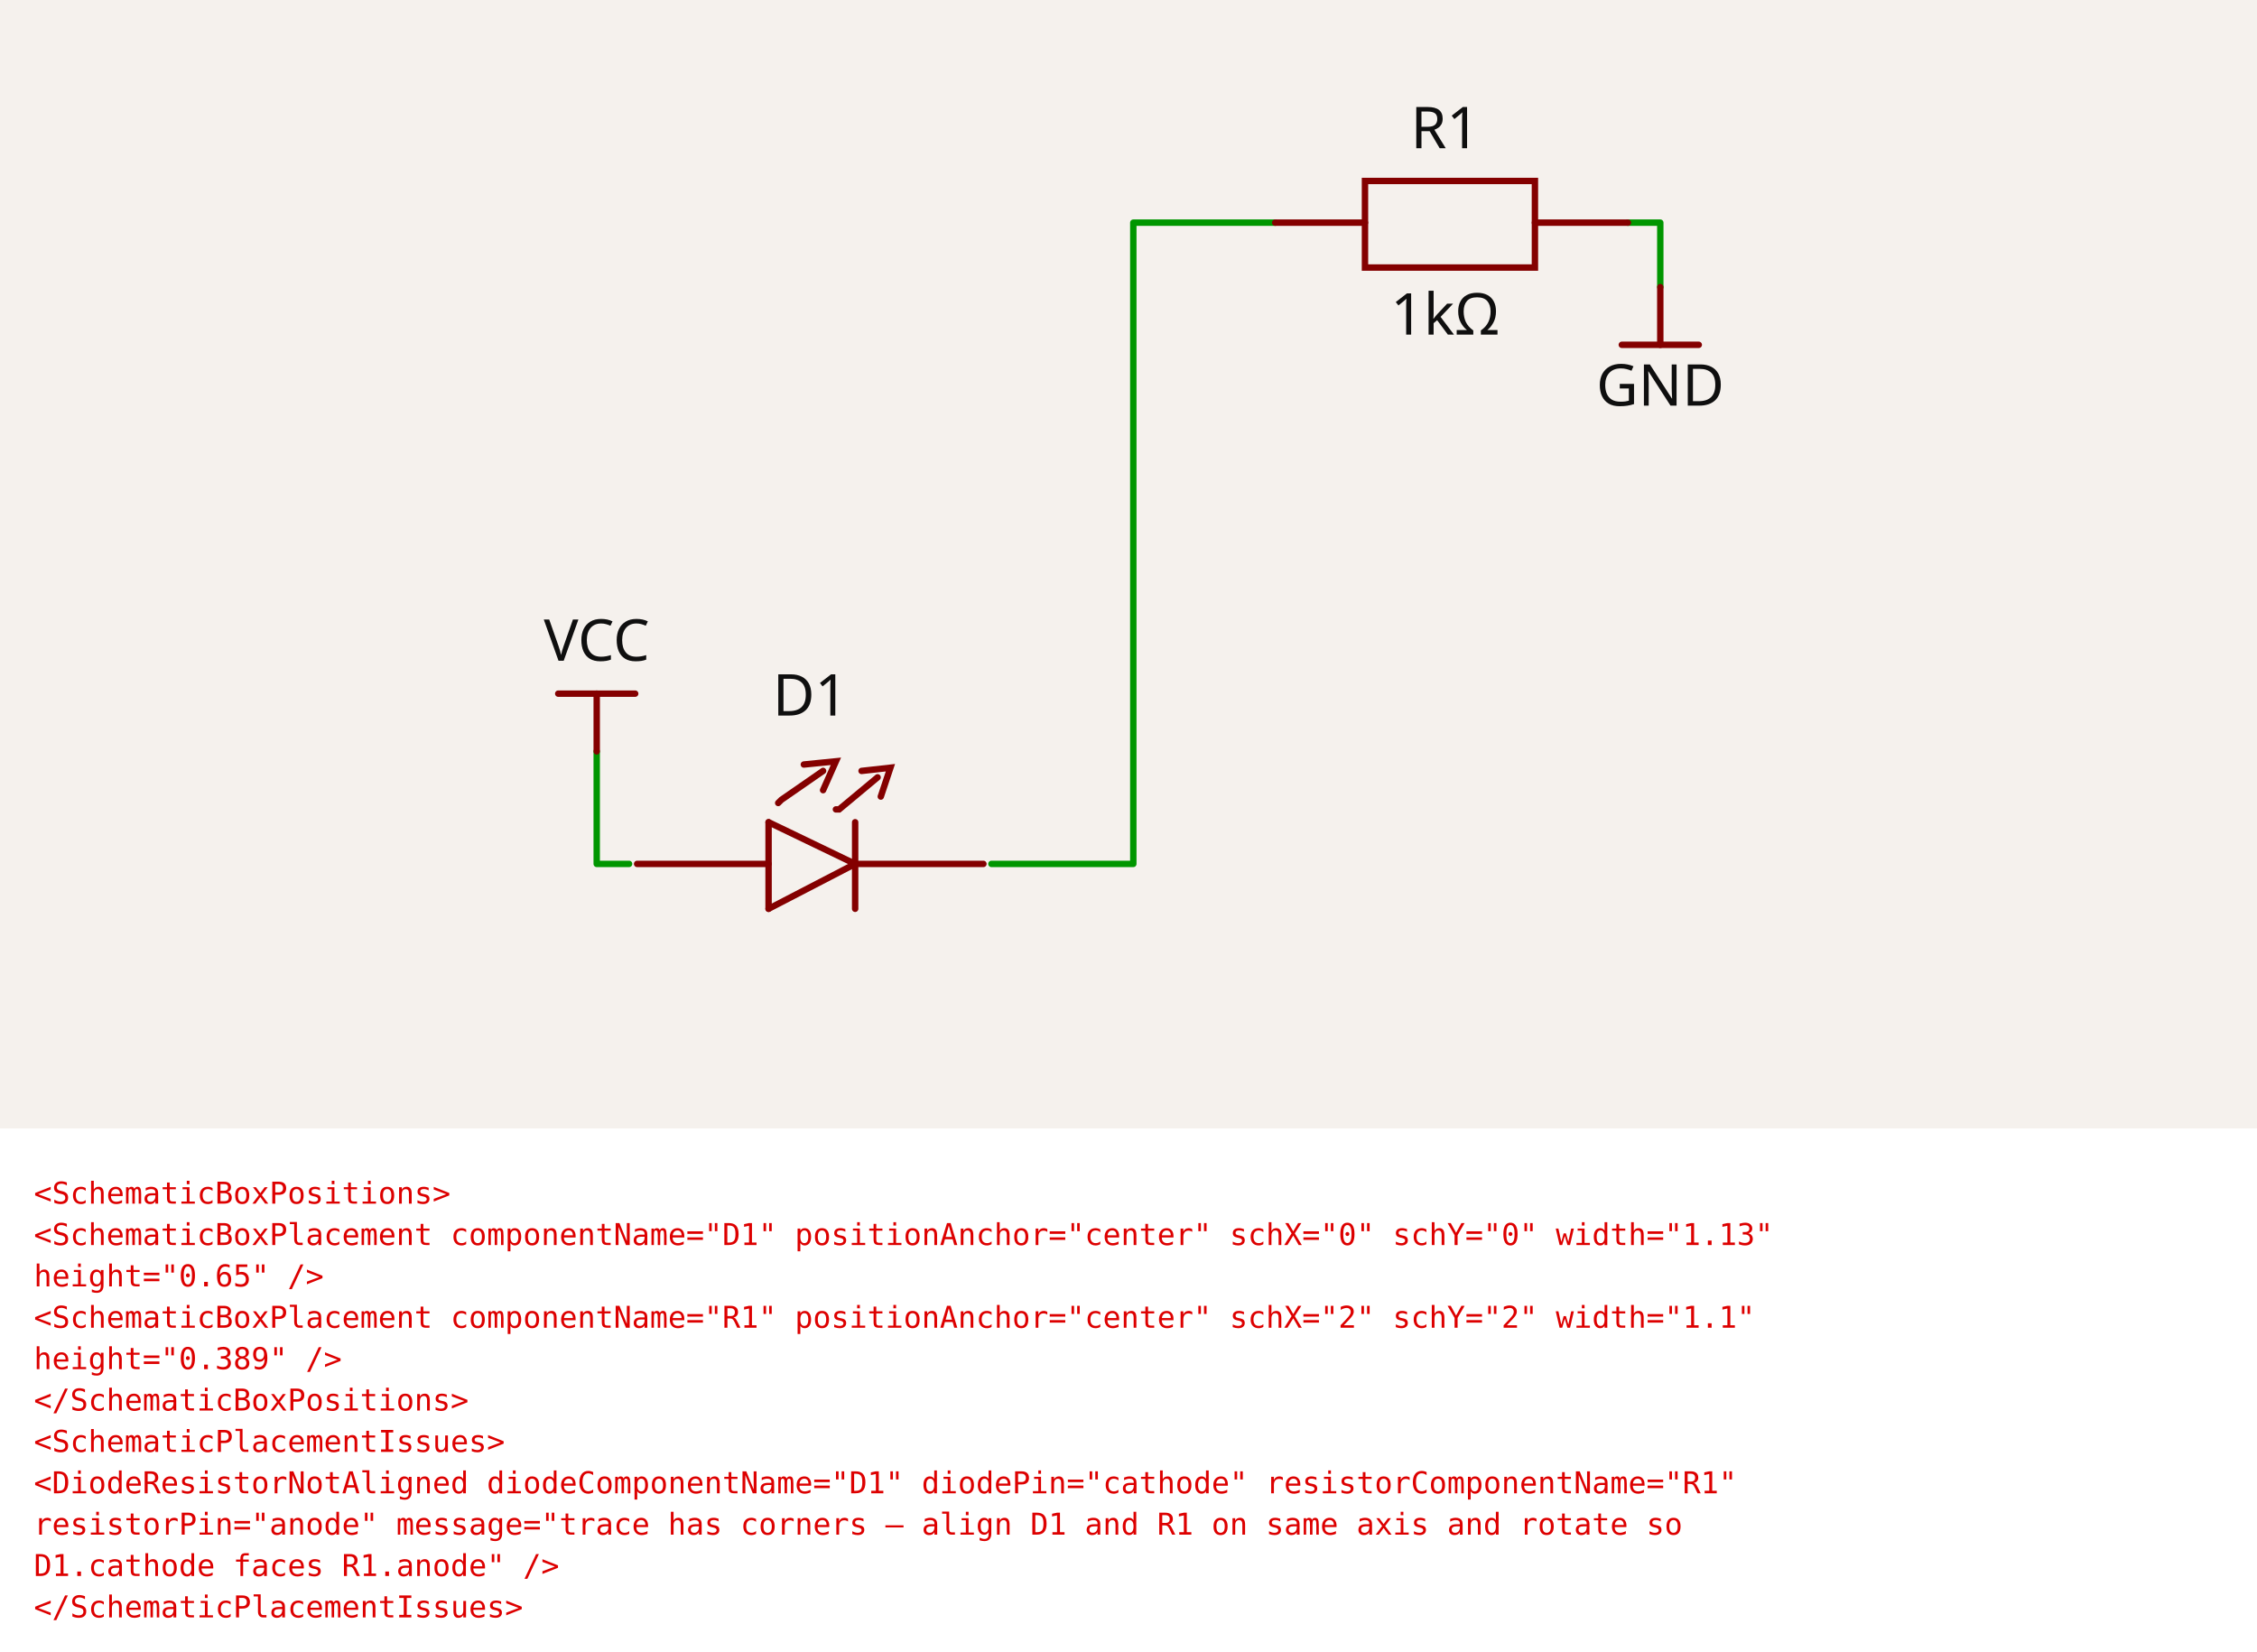
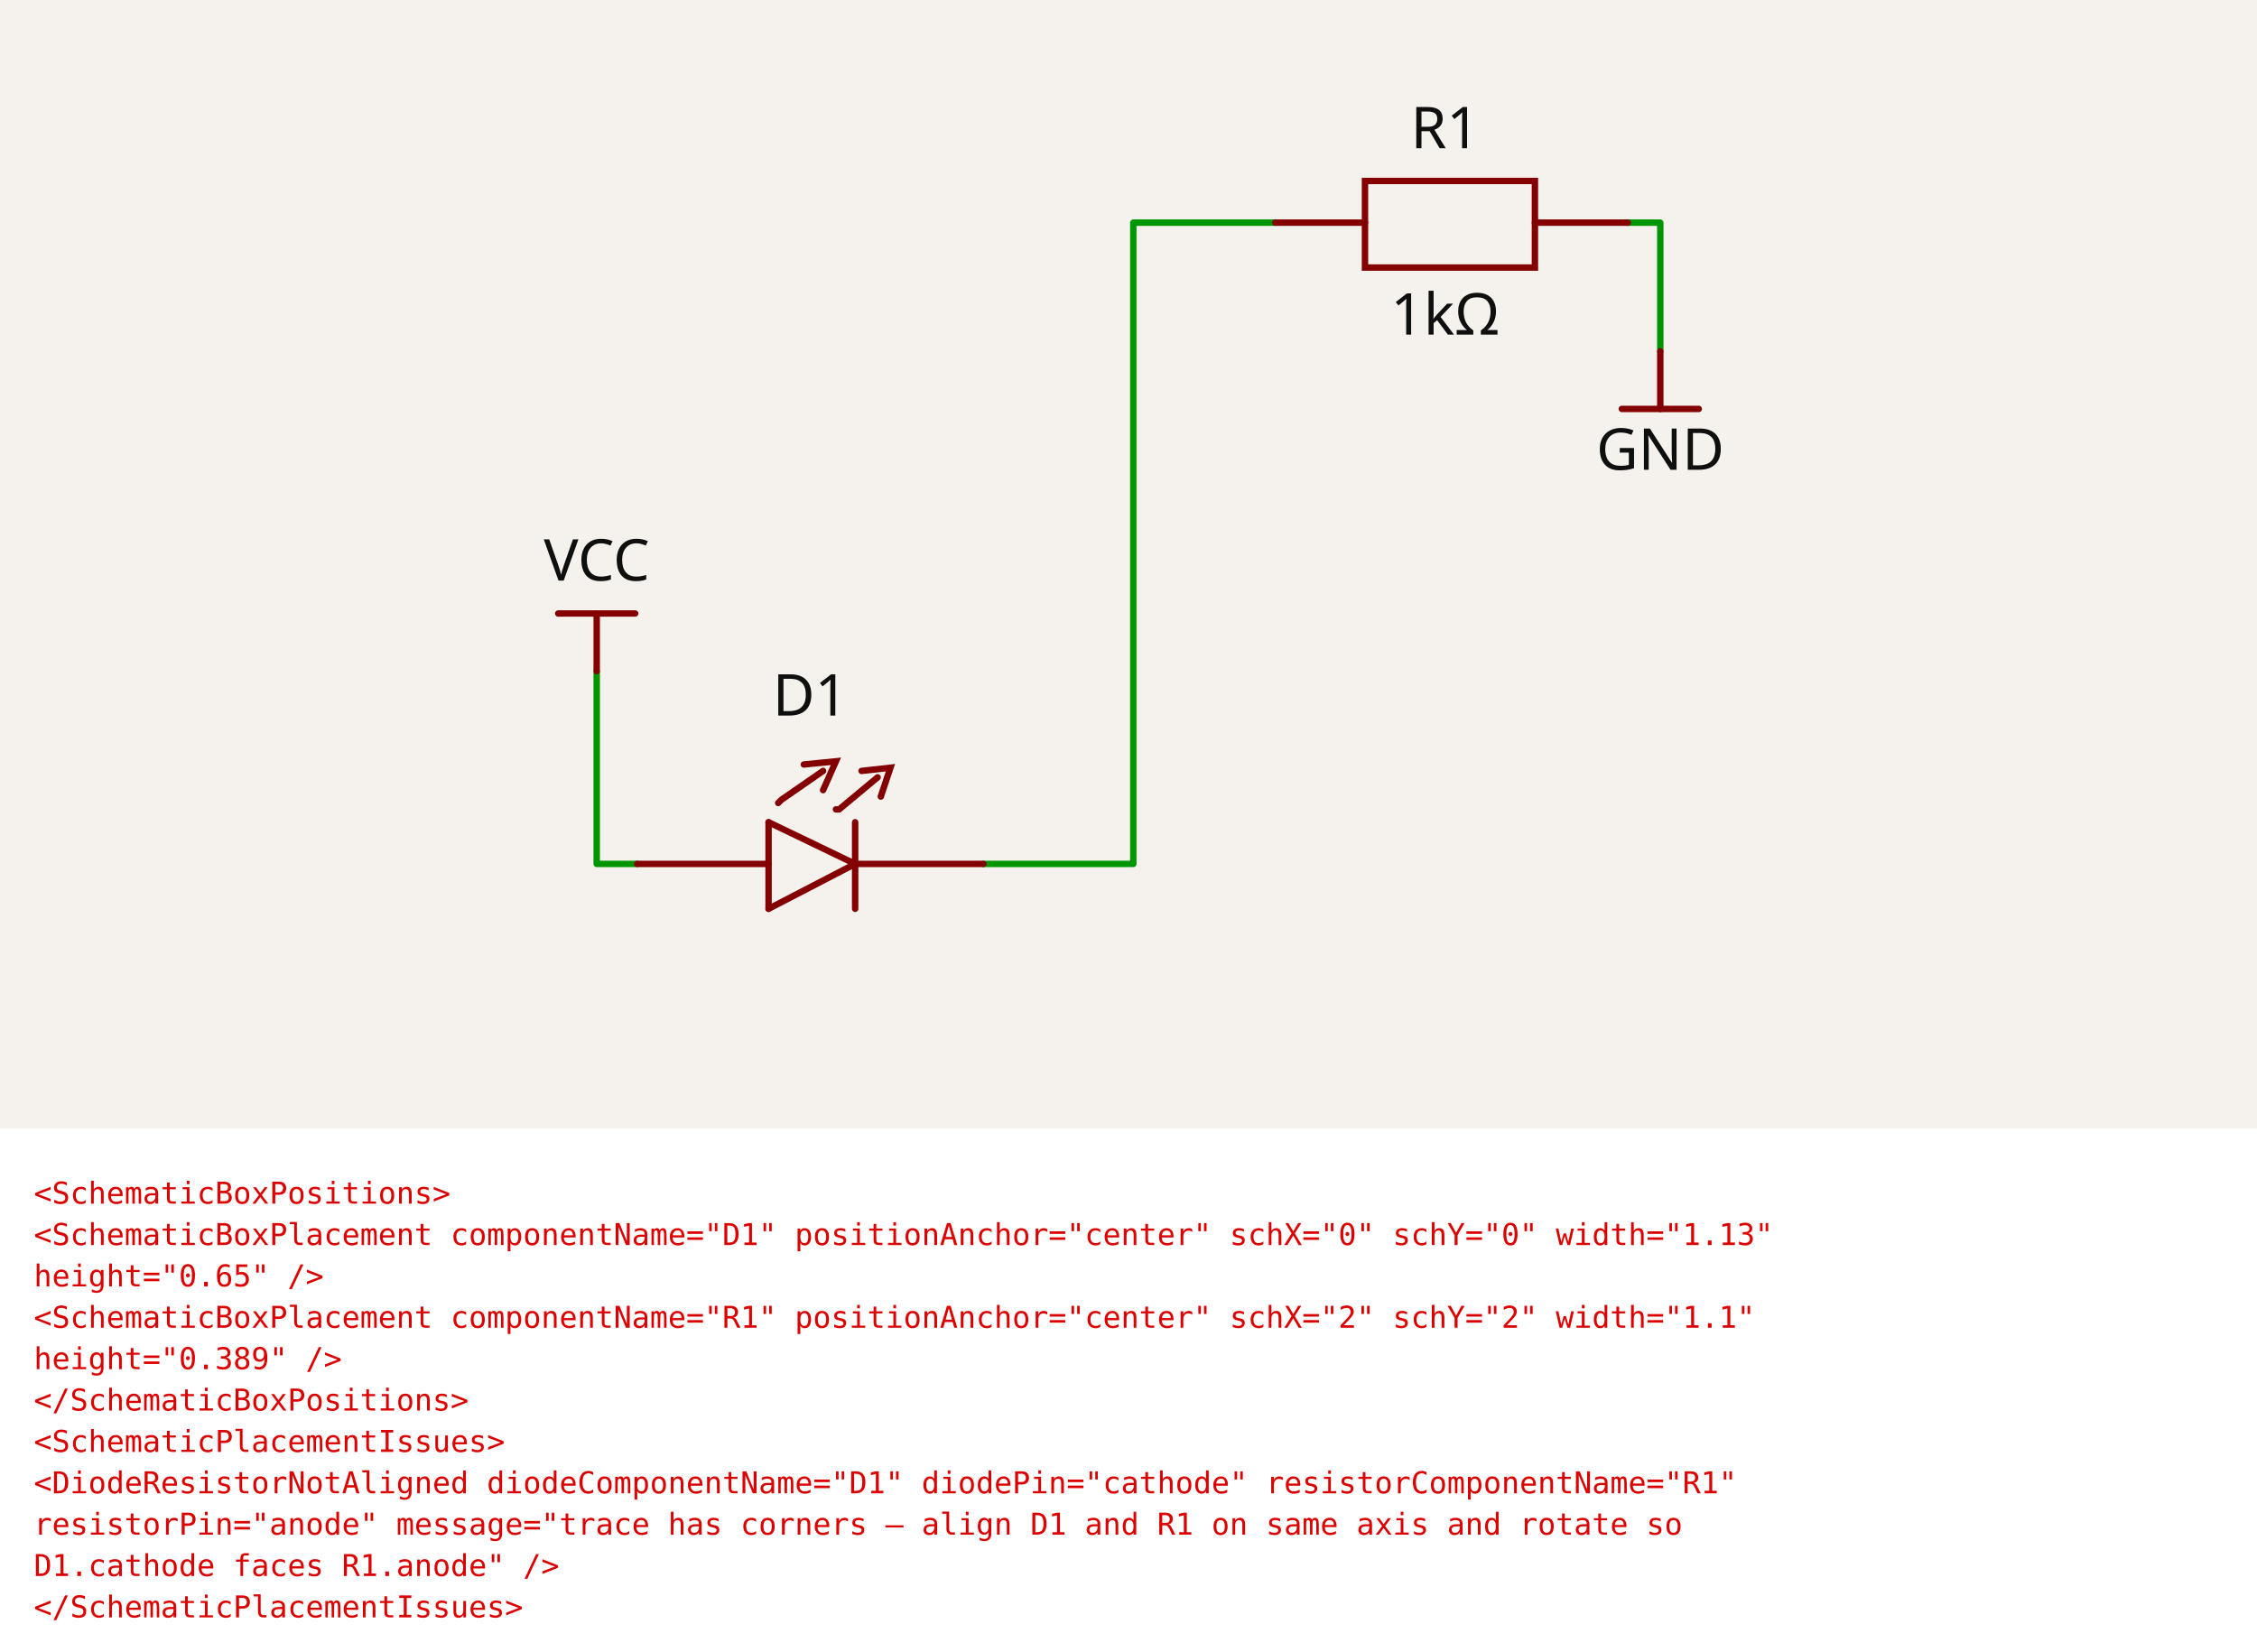
<svg xmlns="http://www.w3.org/2000/svg" width="1200" height="878" viewBox="0 0 1200 878" role="img" aria-label="schematic analysis fixture">
  <g transform="translate(0, 0)">
    <style>
              .boundary { fill: rgb(245, 241, 237); }
              .schematic-boundary { fill: none; stroke: #fff; }
              .component { fill: none; stroke: rgb(132, 0, 0); }
              .chip { fill: rgb(255, 255, 194); stroke: rgb(132, 0, 0); }
              .component-pin { fill: none; stroke: rgb(132, 0, 0); }
              /* Basic per-trace hover fallback */
              .trace:hover {
                filter: invert(1);
              }
              .trace:hover .trace-crossing-outline {
                opacity: 0;
              }
              .trace:hover .trace-junction {
                filter: invert(1);
              }
              /* Net-hover highlighting: when a trace or its overlays are hovered,
                 invert color for all traces (base + overlays) sharing the same
                 subcircuit connectivity key. Also hide crossing outline during hover. */
-               svg:has(:is(g.trace[data-subcircuit-connectivity-map-key="undefined"], g.trace-overlays[data-subcircuit-connectivity-map-key="undefined"]):hover) :is(g.trace[data-subcircuit-connectivity-map-key="undefined"], g.trace-overlays[data-subcircuit-connectivity-map-key="undefined"]) { filter: invert(1); }
- svg:has(:is(g.trace[data-subcircuit-connectivity-map-key="undefined"], g.trace-overlays[data-subcircuit-connectivity-map-key="undefined"]):hover) g.trace-overlays[data-subcircuit-connectivity-map-key="undefined"] .trace-crossing-outline { opacity: 0; }
+               svg:has(:is(g.trace[data-subcircuit-connectivity-map-key="unnamedsubcircuitsubcircuit_source_group_0_connectivity_net0"], g.trace-overlays[data-subcircuit-connectivity-map-key="unnamedsubcircuitsubcircuit_source_group_0_connectivity_net0"]):hover) :is(g.trace[data-subcircuit-connectivity-map-key="unnamedsubcircuitsubcircuit_source_group_0_connectivity_net0"], g.trace-overlays[data-subcircuit-connectivity-map-key="unnamedsubcircuitsubcircuit_source_group_0_connectivity_net0"]) { filter: invert(1); }
+ svg:has(:is(g.trace[data-subcircuit-connectivity-map-key="unnamedsubcircuitsubcircuit_source_group_0_connectivity_net0"], g.trace-overlays[data-subcircuit-connectivity-map-key="unnamedsubcircuitsubcircuit_source_group_0_connectivity_net0"]):hover) g.trace-overlays[data-subcircuit-connectivity-map-key="unnamedsubcircuitsubcircuit_source_group_0_connectivity_net0"] .trace-crossing-outline { opacity: 0; }
svg:has(:is(g.trace[data-subcircuit-connectivity-map-key="unnamedsubcircuitsubcircuit_source_group_0_connectivity_net1"], g.trace-overlays[data-subcircuit-connectivity-map-key="unnamedsubcircuitsubcircuit_source_group_0_connectivity_net1"]):hover) :is(g.trace[data-subcircuit-connectivity-map-key="unnamedsubcircuitsubcircuit_source_group_0_connectivity_net1"], g.trace-overlays[data-subcircuit-connectivity-map-key="unnamedsubcircuitsubcircuit_source_group_0_connectivity_net1"]) { filter: invert(1); }
svg:has(:is(g.trace[data-subcircuit-connectivity-map-key="unnamedsubcircuitsubcircuit_source_group_0_connectivity_net1"], g.trace-overlays[data-subcircuit-connectivity-map-key="unnamedsubcircuitsubcircuit_source_group_0_connectivity_net1"]):hover) g.trace-overlays[data-subcircuit-connectivity-map-key="unnamedsubcircuitsubcircuit_source_group_0_connectivity_net1"] .trace-crossing-outline { opacity: 0; }
svg:has(:is(g.trace[data-subcircuit-connectivity-map-key="unnamedsubcircuitsubcircuit_source_group_0_connectivity_net2"], g.trace-overlays[data-subcircuit-connectivity-map-key="unnamedsubcircuitsubcircuit_source_group_0_connectivity_net2"]):hover) :is(g.trace[data-subcircuit-connectivity-map-key="unnamedsubcircuitsubcircuit_source_group_0_connectivity_net2"], g.trace-overlays[data-subcircuit-connectivity-map-key="unnamedsubcircuitsubcircuit_source_group_0_connectivity_net2"]) { filter: invert(1); }
svg:has(:is(g.trace[data-subcircuit-connectivity-map-key="unnamedsubcircuitsubcircuit_source_group_0_connectivity_net2"], g.trace-overlays[data-subcircuit-connectivity-map-key="unnamedsubcircuitsubcircuit_source_group_0_connectivity_net2"]):hover) g.trace-overlays[data-subcircuit-connectivity-map-key="unnamedsubcircuitsubcircuit_source_group_0_connectivity_net2"] .trace-crossing-outline { opacity: 0; }
              .text { font-family: sans-serif; fill: rgb(0, 150, 0); }
              .pin-number { fill: rgb(169, 0, 0); }
              .port-label { fill: rgb(0, 100, 100); }
              .component-name { fill: rgb(0, 100, 100); }
+               
            </style>
    <rect class="boundary" x="0" y="0" width="1200" height="600" />
-     <g class="trace" data-layer="base" data-circuit-json-type="schematic_trace" data-schematic-trace-id="schematic_trace_0">
-       <path d="M 527.119 459.353 L 602.557 459.353 L 602.557 118.391 L 677.995 118.391" class="trace-invisible-hover-outline" stroke="rgb(0, 150, 0)" fill="none" stroke-width="27.277px" stroke-linecap="round" opacity="0" stroke-linejoin="round" />
-       <path d="M 527.119 459.353 L 602.557 459.353 L 602.557 118.391 L 677.995 118.391" stroke="rgb(0, 150, 0)" fill="none" stroke-width="3.41px" stroke-linecap="round" stroke-linejoin="round" />
+     <g class="trace sch-trace" data-layer="base" data-circuit-json-type="schematic_trace" data-schematic-trace-id="schematic_trace_0" data-subcircuit-connectivity-map-key="unnamedsubcircuitsubcircuit_source_group_0_connectivity_net0">
+       <path d="M 522.857 459.353 L 527.119 459.353 L 602.557 459.353 L 602.557 118.391 L 677.995 118.391" class="trace-invisible-hover-outline sch-trace-hitbox" stroke="rgb(0, 150, 0)" fill="none" stroke-width="27.277px" stroke-linecap="round" opacity="0" stroke-linejoin="round" />
+       <path class="sch-trace-path" d="M 522.857 459.353 L 527.119 459.353 L 602.557 459.353 L 602.557 118.391 L 677.995 118.391" stroke="rgb(0, 150, 0)" fill="none" stroke-width="3.41px" stroke-linecap="round" stroke-linejoin="round" />
    </g>
-     <g class="trace" data-layer="base" data-circuit-json-type="schematic_trace" data-schematic-trace-id="schematic_trace_1" data-subcircuit-connectivity-map-key="unnamedsubcircuitsubcircuit_source_group_0_connectivity_net1">
-       <path d="M 334.476 459.353 L 317.257 459.353 L 317.257 399.514" class="trace-invisible-hover-outline" stroke="rgb(0, 150, 0)" fill="none" stroke-width="27.277px" stroke-linecap="round" opacity="0" stroke-linejoin="round" />
-       <path d="M 334.476 459.353 L 317.257 459.353 L 317.257 399.514" stroke="rgb(0, 150, 0)" fill="none" stroke-width="3.41px" stroke-linecap="round" stroke-linejoin="round" />
+     <g class="trace sch-trace" data-layer="base" data-circuit-json-type="schematic_trace" data-schematic-trace-id="schematic_trace_1" data-subcircuit-connectivity-map-key="unnamedsubcircuitsubcircuit_source_group_0_connectivity_net1">
+       <path d="M 338.738 459.353 L 334.476 459.353 L 317.257 459.353 L 317.257 356.894" class="trace-invisible-hover-outline sch-trace-hitbox" stroke="rgb(0, 150, 0)" fill="none" stroke-width="27.277px" stroke-linecap="round" opacity="0" stroke-linejoin="round" />
+       <path class="sch-trace-path" d="M 338.738 459.353 L 334.476 459.353 L 317.257 459.353 L 317.257 356.894" stroke="rgb(0, 150, 0)" fill="none" stroke-width="3.41px" stroke-linecap="round" stroke-linejoin="round" />
    </g>
-     <g class="trace" data-layer="base" data-circuit-json-type="schematic_trace" data-schematic-trace-id="schematic_trace_2" data-subcircuit-connectivity-map-key="unnamedsubcircuitsubcircuit_source_group_0_connectivity_net2">
-       <path d="M 865.524 118.391 L 882.743 118.391 L 882.743 152.658" class="trace-invisible-hover-outline" stroke="rgb(0, 150, 0)" fill="none" stroke-width="27.277px" stroke-linecap="round" opacity="0" stroke-linejoin="round" />
-       <path d="M 865.524 118.391 L 882.743 118.391 L 882.743 152.658" stroke="rgb(0, 150, 0)" fill="none" stroke-width="3.41px" stroke-linecap="round" stroke-linejoin="round" />
+     <g class="trace sch-trace" data-layer="base" data-circuit-json-type="schematic_trace" data-schematic-trace-id="schematic_trace_2" data-subcircuit-connectivity-map-key="unnamedsubcircuitsubcircuit_source_group_0_connectivity_net2">
+       <path d="M 865.524 118.391 L 882.743 118.391 L 882.743 186.754" class="trace-invisible-hover-outline sch-trace-hitbox" stroke="rgb(0, 150, 0)" fill="none" stroke-width="27.277px" stroke-linecap="round" opacity="0" stroke-linejoin="round" />
+       <path class="sch-trace-path" d="M 865.524 118.391 L 882.743 118.391 L 882.743 186.754" stroke="rgb(0, 150, 0)" fill="none" stroke-width="3.41px" stroke-linecap="round" stroke-linejoin="round" />
    </g>
-     <g class="trace-overlays" data-layer="overlay" data-circuit-json-type="schematic_trace" data-schematic-trace-id="schematic_trace_0" />
-     <g class="trace-overlays" data-layer="overlay" data-circuit-json-type="schematic_trace" data-schematic-trace-id="schematic_trace_1" data-subcircuit-connectivity-map-key="unnamedsubcircuitsubcircuit_source_group_0_connectivity_net1" />
-     <g class="trace-overlays" data-layer="overlay" data-circuit-json-type="schematic_trace" data-schematic-trace-id="schematic_trace_2" data-subcircuit-connectivity-map-key="unnamedsubcircuitsubcircuit_source_group_0_connectivity_net2" />
-     <g data-circuit-json-type="schematic_component" data-schematic-component-id="schematic_component_0">
-       <rect class="component-overlay" x="338.738" y="404.799" width="184.119" height="78.421" fill="transparent" />
-       <path d="M 454.665 459.353 L 408.635 483.221" stroke="rgb(132, 0, 0)" fill="none" stroke-width="3.41px" stroke-linecap="round" />
-       <path d="M 452.96 459.353 L 522.857 459.353" stroke="rgb(132, 0, 0)" fill="none" stroke-width="3.41px" stroke-linecap="round" />
-       <path d="M 408.635 437.191 L 454.665 459.353" stroke="rgb(132, 0, 0)" fill="none" stroke-width="3.41px" stroke-linecap="round" />
-       <path d="M 408.635 483.221 L 408.635 437.191" stroke="rgb(132, 0, 0)" fill="none" stroke-width="3.41px" stroke-linecap="round" />
-       <path d="M 454.665 437.191 L 454.665 483.221" stroke="rgb(132, 0, 0)" fill="none" stroke-width="3.41px" stroke-linecap="round" />
-       <path d="M 408.635 459.353 L 338.738 459.353" stroke="rgb(132, 0, 0)" fill="none" stroke-width="3.41px" stroke-linecap="round" />
-       <path d="M 458.075 409.914 L 473.418 408.209 L 468.303 423.552" stroke="rgb(132, 0, 0)" fill="none" stroke-width="3.41px" stroke-linecap="round" />
-       <path d="M 444.436 430.371 L 446.141 430.371 L 466.599 413.323 L 466.599 413.323" stroke="rgb(132, 0, 0)" fill="none" stroke-width="3.41px" stroke-linecap="round" />
-       <path d="M 427.388 406.504 L 444.436 404.799 L 437.617 420.143" stroke="rgb(132, 0, 0)" fill="none" stroke-width="3.41px" stroke-linecap="round" />
-       <path d="M 413.75 426.962 L 415.454 425.257 L 437.617 409.914 L 437.617 409.914" stroke="rgb(132, 0, 0)" fill="none" stroke-width="3.41px" stroke-linecap="round" />
-       <text x="430.798" y="495.154" fill="rgb(15, 15, 15)" font-family="sans-serif" text-anchor="middle" dominant-baseline="hanging" font-size="30.687px" />
-       <text x="430.798" y="389.456" stroke="rgb(245, 241, 237)" stroke-width="3.41px" paint-order="stroke" fill="rgb(15, 15, 15)" font-family="sans-serif" text-anchor="middle" dominant-baseline="ideographic" font-size="30.687px">D1</text>
+     <g class="trace-overlays sch-trace-overlays" data-layer="overlay" data-circuit-json-type="schematic_trace" data-schematic-trace-id="schematic_trace_0" data-subcircuit-connectivity-map-key="unnamedsubcircuitsubcircuit_source_group_0_connectivity_net0" />
+     <g class="trace-overlays sch-trace-overlays" data-layer="overlay" data-circuit-json-type="schematic_trace" data-schematic-trace-id="schematic_trace_1" data-subcircuit-connectivity-map-key="unnamedsubcircuitsubcircuit_source_group_0_connectivity_net1" />
+     <g class="trace-overlays sch-trace-overlays" data-layer="overlay" data-circuit-json-type="schematic_trace" data-schematic-trace-id="schematic_trace_2" data-subcircuit-connectivity-map-key="unnamedsubcircuitsubcircuit_source_group_0_connectivity_net2" />
+     <g class="sch-component" data-circuit-json-type="schematic_component" data-schematic-component-id="schematic_component_0">
+       <rect class="component-overlay sch-component-overlay" x="338.738" y="404.799" width="184.119" height="78.421" fill="transparent" />
+       <path class="sch-component-symbol-path" d="M 454.665 459.353 L 408.635 483.221" stroke="rgb(132, 0, 0)" fill="none" stroke-width="3.41px" stroke-linecap="round" />
+       <path class="sch-component-symbol-path" d="M 452.96 459.353 L 522.857 459.353" stroke="rgb(132, 0, 0)" fill="none" stroke-width="3.41px" stroke-linecap="round" />
+       <path class="sch-component-symbol-path" d="M 408.635 437.191 L 454.665 459.353" stroke="rgb(132, 0, 0)" fill="none" stroke-width="3.41px" stroke-linecap="round" />
+       <path class="sch-component-symbol-path" d="M 408.635 483.221 L 408.635 437.191" stroke="rgb(132, 0, 0)" fill="none" stroke-width="3.41px" stroke-linecap="round" />
+       <path class="sch-component-symbol-path" d="M 454.665 437.191 L 454.665 483.221" stroke="rgb(132, 0, 0)" fill="none" stroke-width="3.41px" stroke-linecap="round" />
+       <path class="sch-component-symbol-path" d="M 408.635 459.353 L 338.738 459.353" stroke="rgb(132, 0, 0)" fill="none" stroke-width="3.41px" stroke-linecap="round" />
+       <path class="sch-component-symbol-path" d="M 458.075 409.914 L 473.418 408.209 L 468.303 423.552" stroke="rgb(132, 0, 0)" fill="none" stroke-width="3.41px" stroke-linecap="round" />
+       <path class="sch-component-symbol-path" d="M 444.436 430.371 L 446.141 430.371 L 466.599 413.323 L 466.599 413.323" stroke="rgb(132, 0, 0)" fill="none" stroke-width="3.41px" stroke-linecap="round" />
+       <path class="sch-component-symbol-path" d="M 427.388 406.504 L 444.436 404.799 L 437.617 420.143" stroke="rgb(132, 0, 0)" fill="none" stroke-width="3.41px" stroke-linecap="round" />
+       <path class="sch-component-symbol-path" d="M 413.75 426.962 L 415.454 425.257 L 437.617 409.914 L 437.617 409.914" stroke="rgb(132, 0, 0)" fill="none" stroke-width="3.41px" stroke-linecap="round" />
+       <text class="sch-component-text" x="430.798" y="495.154" fill="rgb(15, 15, 15)" font-family="sans-serif" text-anchor="middle" dominant-baseline="hanging" font-size="30.687px" />
+       <text class="sch-component-name sch-component-text" x="430.798" y="389.456" stroke="rgb(245, 241, 237)" stroke-width="3.41px" paint-order="stroke" fill="rgb(15, 15, 15)" font-family="sans-serif" text-anchor="middle" dominant-baseline="ideographic" font-size="30.687px">D1</text>
    </g>
-     <g data-circuit-json-type="schematic_component" data-schematic-component-id="schematic_component_1">
-       <rect class="component-overlay" x="677.995" y="96.229" width="187.529" height="46.03" fill="transparent" />
-       <path d="M 677.995 118.391 L 725.73 118.391" stroke="rgb(132, 0, 0)" fill="none" stroke-width="3.41px" stroke-linecap="round" />
-       <path d="M 816.085 118.391 L 865.524 118.391" stroke="rgb(132, 0, 0)" fill="none" stroke-width="3.41px" stroke-linecap="round" />
-       <path d="M 771.76 96.229 L 816.085 96.229 L 816.085 142.259 L 725.73 142.259 L 725.73 96.229 L 771.76 96.229" stroke="rgb(132, 0, 0)" fill="none" stroke-width="3.41px" stroke-linecap="round" />
-       <text x="768.35" y="87.798" stroke="rgb(245, 241, 237)" stroke-width="3.41px" paint-order="stroke" fill="rgb(15, 15, 15)" font-family="sans-serif" text-anchor="middle" dominant-baseline="ideographic" font-size="30.687px">R1</text>
-       <text x="768.35" y="154.1" fill="rgb(15, 15, 15)" font-family="sans-serif" text-anchor="middle" dominant-baseline="hanging" font-size="30.687px">1kΩ</text>
+     <g class="sch-component" data-circuit-json-type="schematic_component" data-schematic-component-id="schematic_component_1">
+       <rect class="component-overlay sch-component-overlay" x="677.995" y="96.229" width="187.529" height="46.03" fill="transparent" />
+       <path class="sch-component-symbol-path" d="M 677.995 118.391 L 725.73 118.391" stroke="rgb(132, 0, 0)" fill="none" stroke-width="3.41px" stroke-linecap="round" />
+       <path class="sch-component-symbol-path" d="M 816.085 118.391 L 865.524 118.391" stroke="rgb(132, 0, 0)" fill="none" stroke-width="3.41px" stroke-linecap="round" />
+       <path class="sch-component-symbol-path" d="M 771.76 96.229 L 816.085 96.229 L 816.085 142.259 L 725.73 142.259 L 725.73 96.229 L 771.76 96.229" stroke="rgb(132, 0, 0)" fill="none" stroke-width="3.41px" stroke-linecap="round" />
+       <text class="sch-component-name sch-component-text" x="768.35" y="87.798" stroke="rgb(245, 241, 237)" stroke-width="3.41px" paint-order="stroke" fill="rgb(15, 15, 15)" font-family="sans-serif" text-anchor="middle" dominant-baseline="ideographic" font-size="30.687px">R1</text>
+       <text class="sch-component-text" x="768.35" y="154.1" fill="rgb(15, 15, 15)" font-family="sans-serif" text-anchor="middle" dominant-baseline="hanging" font-size="30.687px">1kΩ</text>
    </g>
-     <g class="schematic-port-hover" data-schematic-port-id="source_port_0">
+     <g class="schematic-port-hover sch-port-hover" data-schematic-port-id="source_port_0">
      <circle cx="338.738" cy="459.353" r="6.819" fill="red" opacity="0" />
    </g>
-     <g class="schematic-port-hover" data-schematic-port-id="source_port_1">
+     <g class="schematic-port-hover sch-port-hover" data-schematic-port-id="source_port_1">
      <circle cx="522.857" cy="459.353" r="6.819" fill="red" opacity="0" />
    </g>
-     <g class="schematic-port-hover" data-schematic-port-id="source_port_2">
+     <g class="schematic-port-hover sch-port-hover" data-schematic-port-id="source_port_2">
      <circle cx="677.995" cy="118.391" r="6.819" fill="red" opacity="0" />
    </g>
-     <g class="schematic-port-hover" data-schematic-port-id="source_port_3">
+     <g class="schematic-port-hover sch-port-hover" data-schematic-port-id="source_port_3">
      <circle cx="865.524" cy="118.391" r="6.819" fill="red" opacity="0" />
    </g>
-     <rect class="component-overlay" x="296.8" y="368.828" width="40.915" height="30.687" fill="transparent" />
-     <path d="M 337.715 368.828 L 296.8 368.828" stroke="rgb(132, 0, 0)" fill="none" stroke-width="3.41px" stroke-linecap="round" />
-     <path d="M 317.257 368.828 L 317.257 399.514" stroke="rgb(132, 0, 0)" fill="none" stroke-width="3.41px" stroke-linecap="round" />
-     <text x="317.257" y="360.304" fill="rgb(15, 15, 15)" font-family="sans-serif" text-anchor="middle" dominant-baseline="ideographic" font-size="30.687px">VCC</text>
-     <rect class="component-overlay" x="862.285" y="152.658" width="40.915" height="30.687" fill="transparent" />
-     <path d="M 862.285 183.345 L 903.2 183.345" stroke="rgb(132, 0, 0)" fill="none" stroke-width="3.41px" stroke-linecap="round" />
-     <path d="M 882.743 183.345 L 882.743 152.658" stroke="rgb(132, 0, 0)" fill="none" stroke-width="3.41px" stroke-linecap="round" />
-     <text x="882.743" y="191.869" fill="rgb(15, 15, 15)" font-family="sans-serif" text-anchor="middle" dominant-baseline="hanging" font-size="30.687px">GND</text>
+     <rect class="component-overlay sch-component-overlay sch-net-label-overlay" x="296.8" y="326.208" width="40.915" height="30.687" fill="transparent" />
+     <path class="sch-net-label-symbol-path" d="M 337.715 326.208 L 296.8 326.208" stroke="rgb(132, 0, 0)" fill="none" stroke-width="3.41px" stroke-linecap="round" />
+     <path class="sch-net-label-symbol-path" d="M 317.257 326.208 L 317.257 356.894" stroke="rgb(132, 0, 0)" fill="none" stroke-width="3.41px" stroke-linecap="round" />
+     <text class="sch-net-label-symbol-text" x="317.257" y="317.684" fill="rgb(15, 15, 15)" font-family="sans-serif" text-anchor="middle" dominant-baseline="ideographic" font-size="30.687px">VCC</text>
+     <rect class="component-overlay sch-component-overlay sch-net-label-overlay" x="862.285" y="186.754" width="40.915" height="30.687" fill="transparent" />
+     <path class="sch-net-label-symbol-path" d="M 862.285 217.441 L 903.2 217.441" stroke="rgb(132, 0, 0)" fill="none" stroke-width="3.41px" stroke-linecap="round" />
+     <path class="sch-net-label-symbol-path" d="M 882.743 217.441 L 882.743 186.754" stroke="rgb(132, 0, 0)" fill="none" stroke-width="3.41px" stroke-linecap="round" />
+     <text class="sch-net-label-symbol-text" x="882.743" y="225.965" fill="rgb(15, 15, 15)" font-family="sans-serif" text-anchor="middle" dominant-baseline="hanging" font-size="30.687px">GND</text>
  </g>
  <g transform="translate(0, 600) scale(1, 1) translate(0, 0)">
    <rect width="100%" height="100%" fill="#fff" />
    <text x="18" y="40" fill="#d00" font-family="Menlo, Consolas, monospace" font-size="16">
      <tspan x="18" dy="0">&lt;SchematicBoxPositions&gt;</tspan>
      <tspan x="18" dy="22">&lt;SchematicBoxPlacement componentName="D1" positionAnchor="center" schX="0" schY="0" width="1.13"</tspan>
      <tspan x="18" dy="22">  height="0.65" /&gt;</tspan>
      <tspan x="18" dy="22">&lt;SchematicBoxPlacement componentName="R1" positionAnchor="center" schX="2" schY="2" width="1.1"</tspan>
      <tspan x="18" dy="22">  height="0.389" /&gt;</tspan>
      <tspan x="18" dy="22">&lt;/SchematicBoxPositions&gt;</tspan>
      <tspan x="18" dy="22">&lt;SchematicPlacementIssues&gt;</tspan>
      <tspan x="18" dy="22">&lt;DiodeResistorNotAligned diodeComponentName="D1" diodePin="cathode" resistorComponentName="R1"</tspan>
      <tspan x="18" dy="22">  resistorPin="anode" message="trace has corners — align D1 and R1 on same axis and rotate so</tspan>
      <tspan x="18" dy="22">  D1.cathode faces R1.anode" /&gt;</tspan>
      <tspan x="18" dy="22">&lt;/SchematicPlacementIssues&gt;</tspan>
    </text>
  </g>
</svg>
